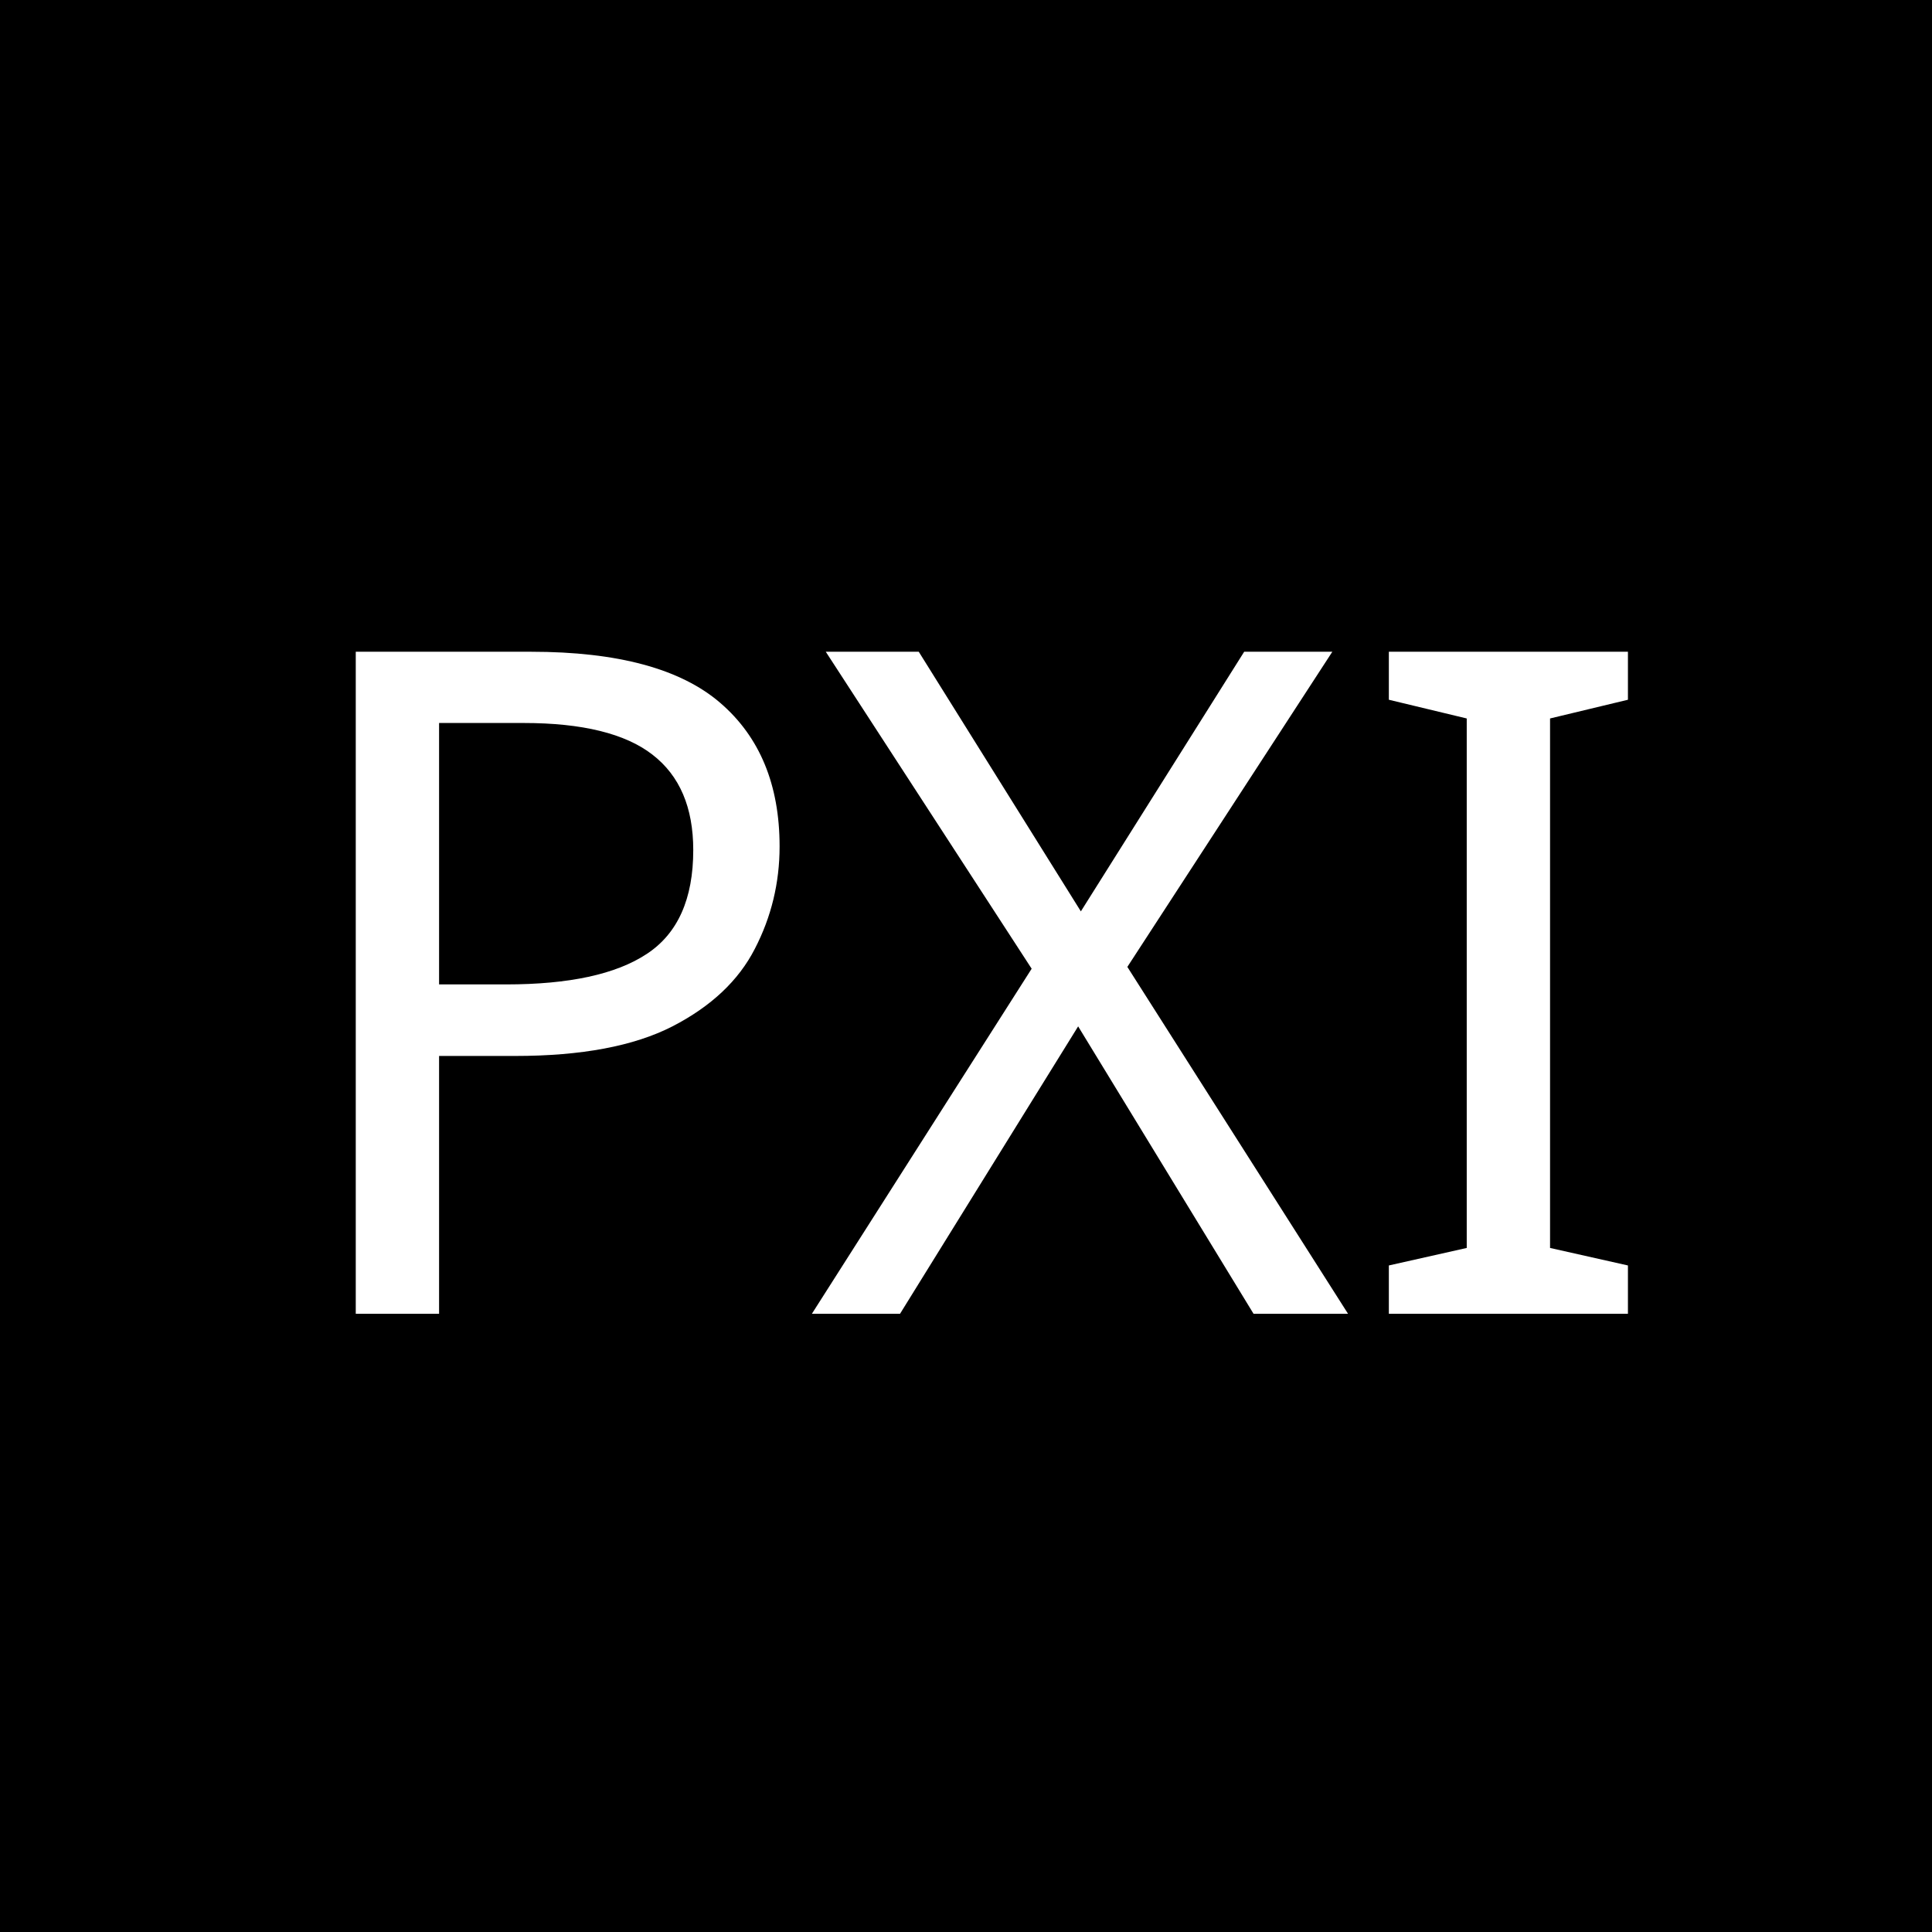
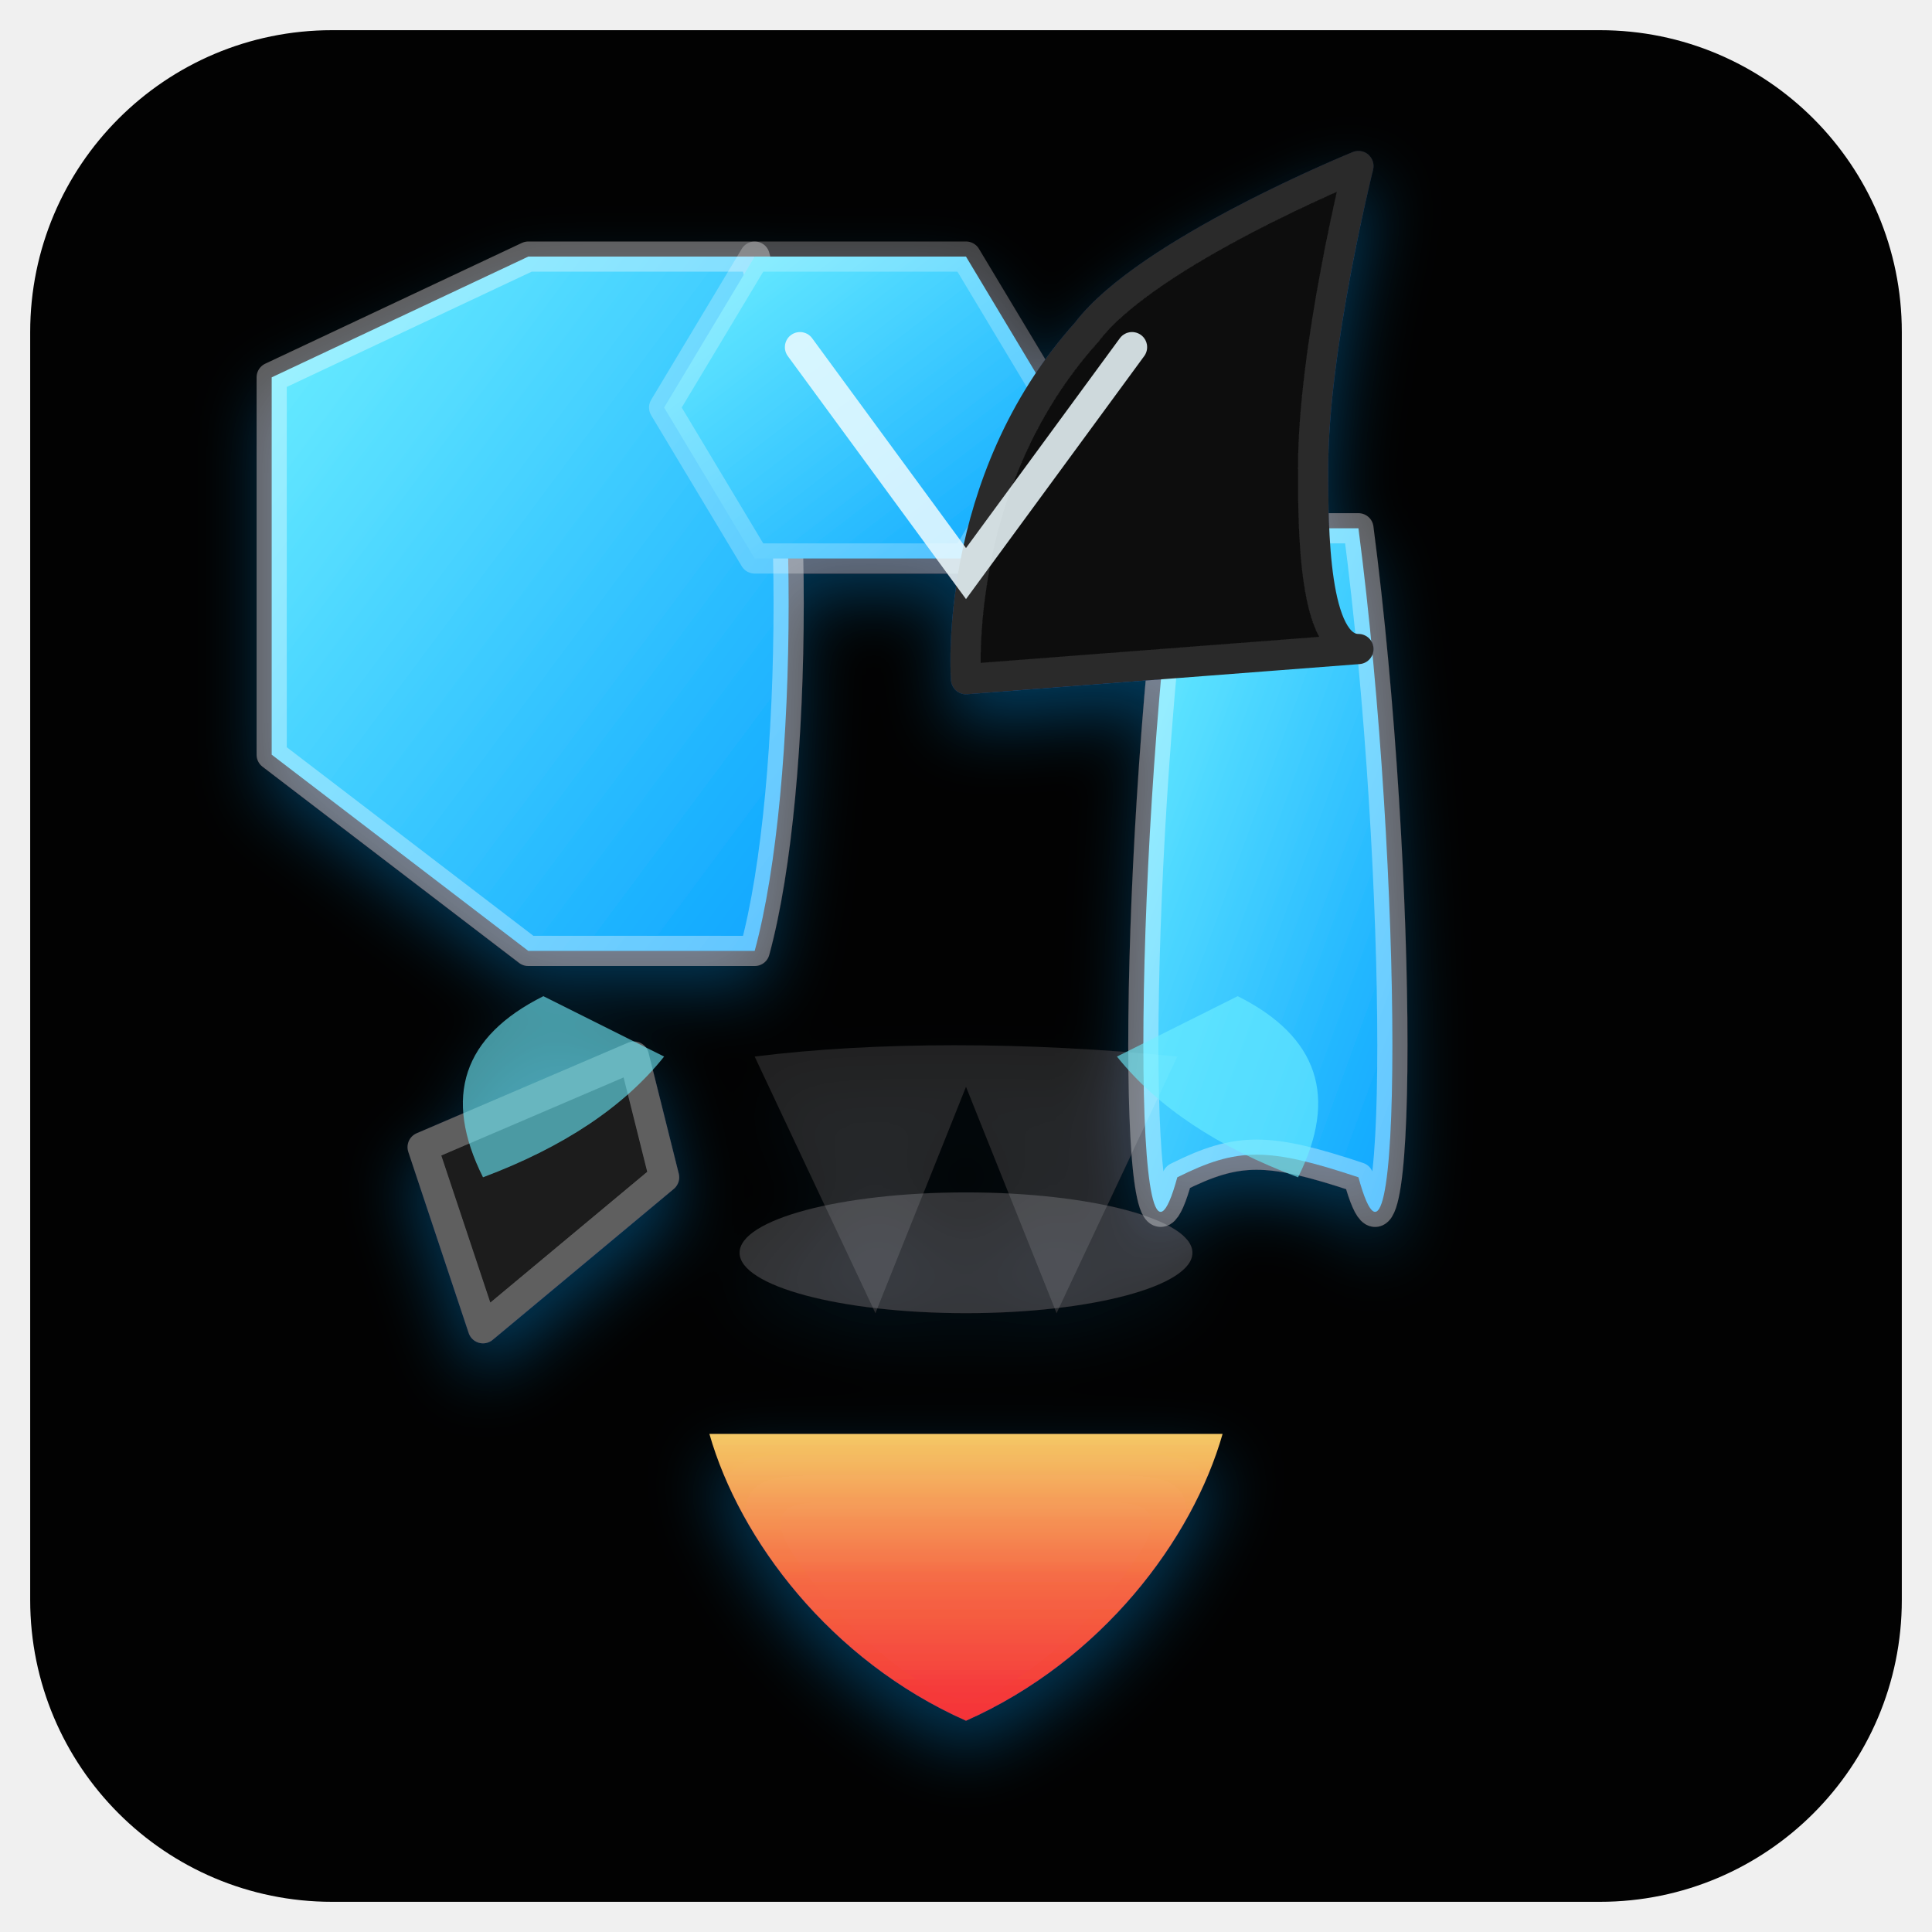
- <svg xmlns="http://www.w3.org/2000/svg" viewBox="0 0 100 100">
-   <rect width="100" height="100" fill="#000" />
-   <text x="50" y="68" font-family="system-ui" font-size="48" font-weight="300" fill="#fff" text-anchor="middle">PXI</text>
+ <svg xmlns="http://www.w3.org/2000/svg" viewBox="0 0 128 128" fill="none">
+   <defs>
+     <linearGradient id="rocketBody" x1="0%" y1="0%" x2="100%" y2="100%">
+       <stop offset="0%" stop-color="#6ef0ff" />
+       <stop offset="100%" stop-color="#0ca5ff" />
+     </linearGradient>
+     <linearGradient id="rocketFlame" x1="0%" y1="0%" x2="0%" y2="100%">
+       <stop offset="0%" stop-color="#ffd26a" />
+       <stop offset="50%" stop-color="#ff6f3f" />
+       <stop offset="100%" stop-color="#ff2f2f" />
+     </linearGradient>
+     <filter id="shadow" x="-30%" y="-30%" width="160%" height="160%">
+       <feDropShadow dx="0" dy="2" stdDeviation="2.2" flood-color="#00a3ff" flood-opacity="0.35" />
+     </filter>
+   </defs>
+   <rect x="2" y="2" width="124" height="124" rx="20" fill="#020202" />
+   <g filter="url(#shadow)">
+     <path d="M44 78 L32 88 28 76 42 70Z" fill="#1a1a1a" stroke="#5f5f5f" stroke-width="2" stroke-linejoin="round" />
+     <path d="M50 17 C53 28 53 52 50 63H35L18 50L18 25L35 17H50Z" fill="url(#rocketBody)" stroke="#ffffff" stroke-opacity="0.35" stroke-width="2" stroke-linejoin="round" />
+     <path d="M78 78 C75 89 75 58 78 35 82 35 86 35 90 35 93 58 93 89 90 78 84 76 82 76 78 78Z" fill="url(#rocketBody)" stroke="#ffffff" stroke-opacity="0.35" stroke-width="2" stroke-linejoin="round" />
+     <path d="M50 17L64 17L70 27L64 37L50 37 44 27Z" fill="url(#rocketBody)" stroke="#ffffff" stroke-opacity="0.25" stroke-width="2" stroke-linejoin="round" />
+     <path d="M90 43L64 45C64 45 63 32 72 22C76 16.7 90 11 90 11C90 11 87 23 87 31C87 35 87 43 90 43Z" fill="#111111" stroke="#2c2c2c" stroke-width="2" stroke-linejoin="round" />
+     <ellipse cx="64" cy="83" rx="15" ry="4" fill="#f8fbff" opacity="0.18" />
+     <path d="M47 95C49 102 55 110 64 114C73 110 79 102 81 95Z" fill="url(#rocketFlame)" opacity="0.95" />
+     <path d="M50 70L58 87L64 72 70 87 78 70C68 69 58 69 50 70Z" fill="#ffffff" opacity="0.12" />
+     <path d="M36 66Q28 70 32 78Q40 75 44 70Z" fill="#6ef0ff" opacity="0.6" />
+     <path d="M82 66Q90 70 86 78Q78 75 74 70Z" fill="#6ef0ff" opacity="0.6" />
+     <path d="M53 23L64 38L75 23" stroke="#effbff" stroke-opacity="0.85" stroke-width="2" stroke-linecap="round" />
+   </g>
</svg>
